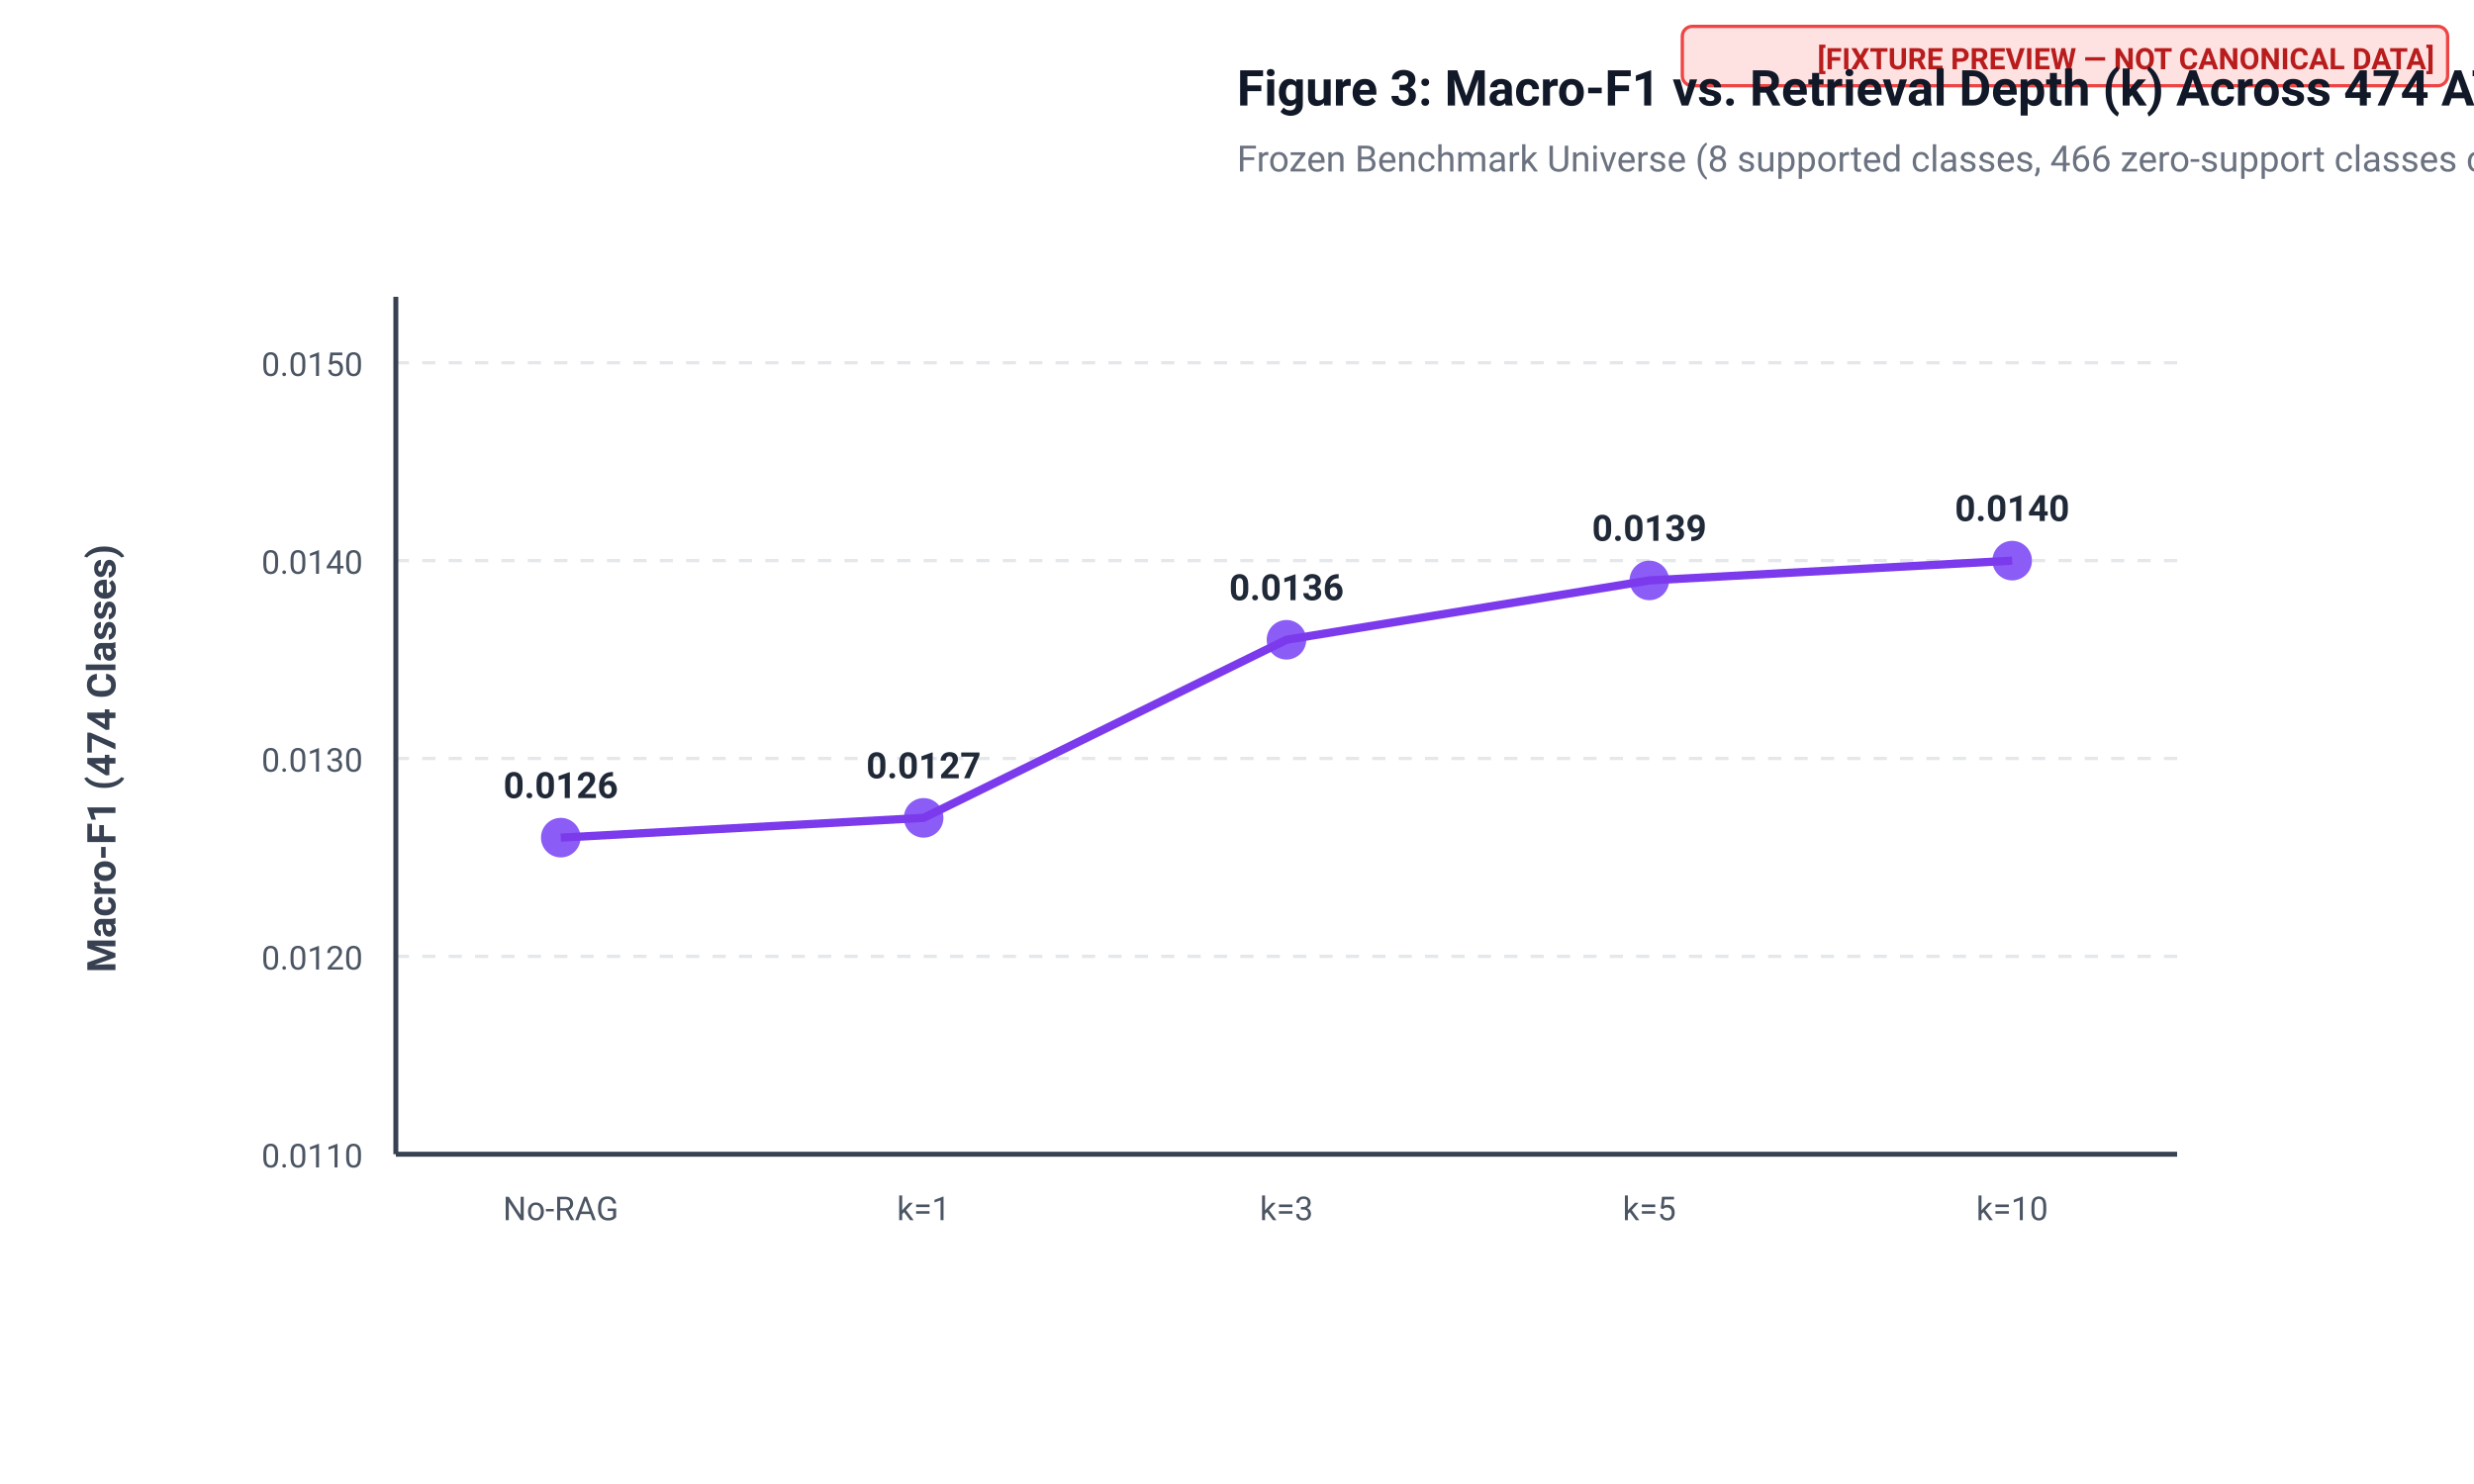
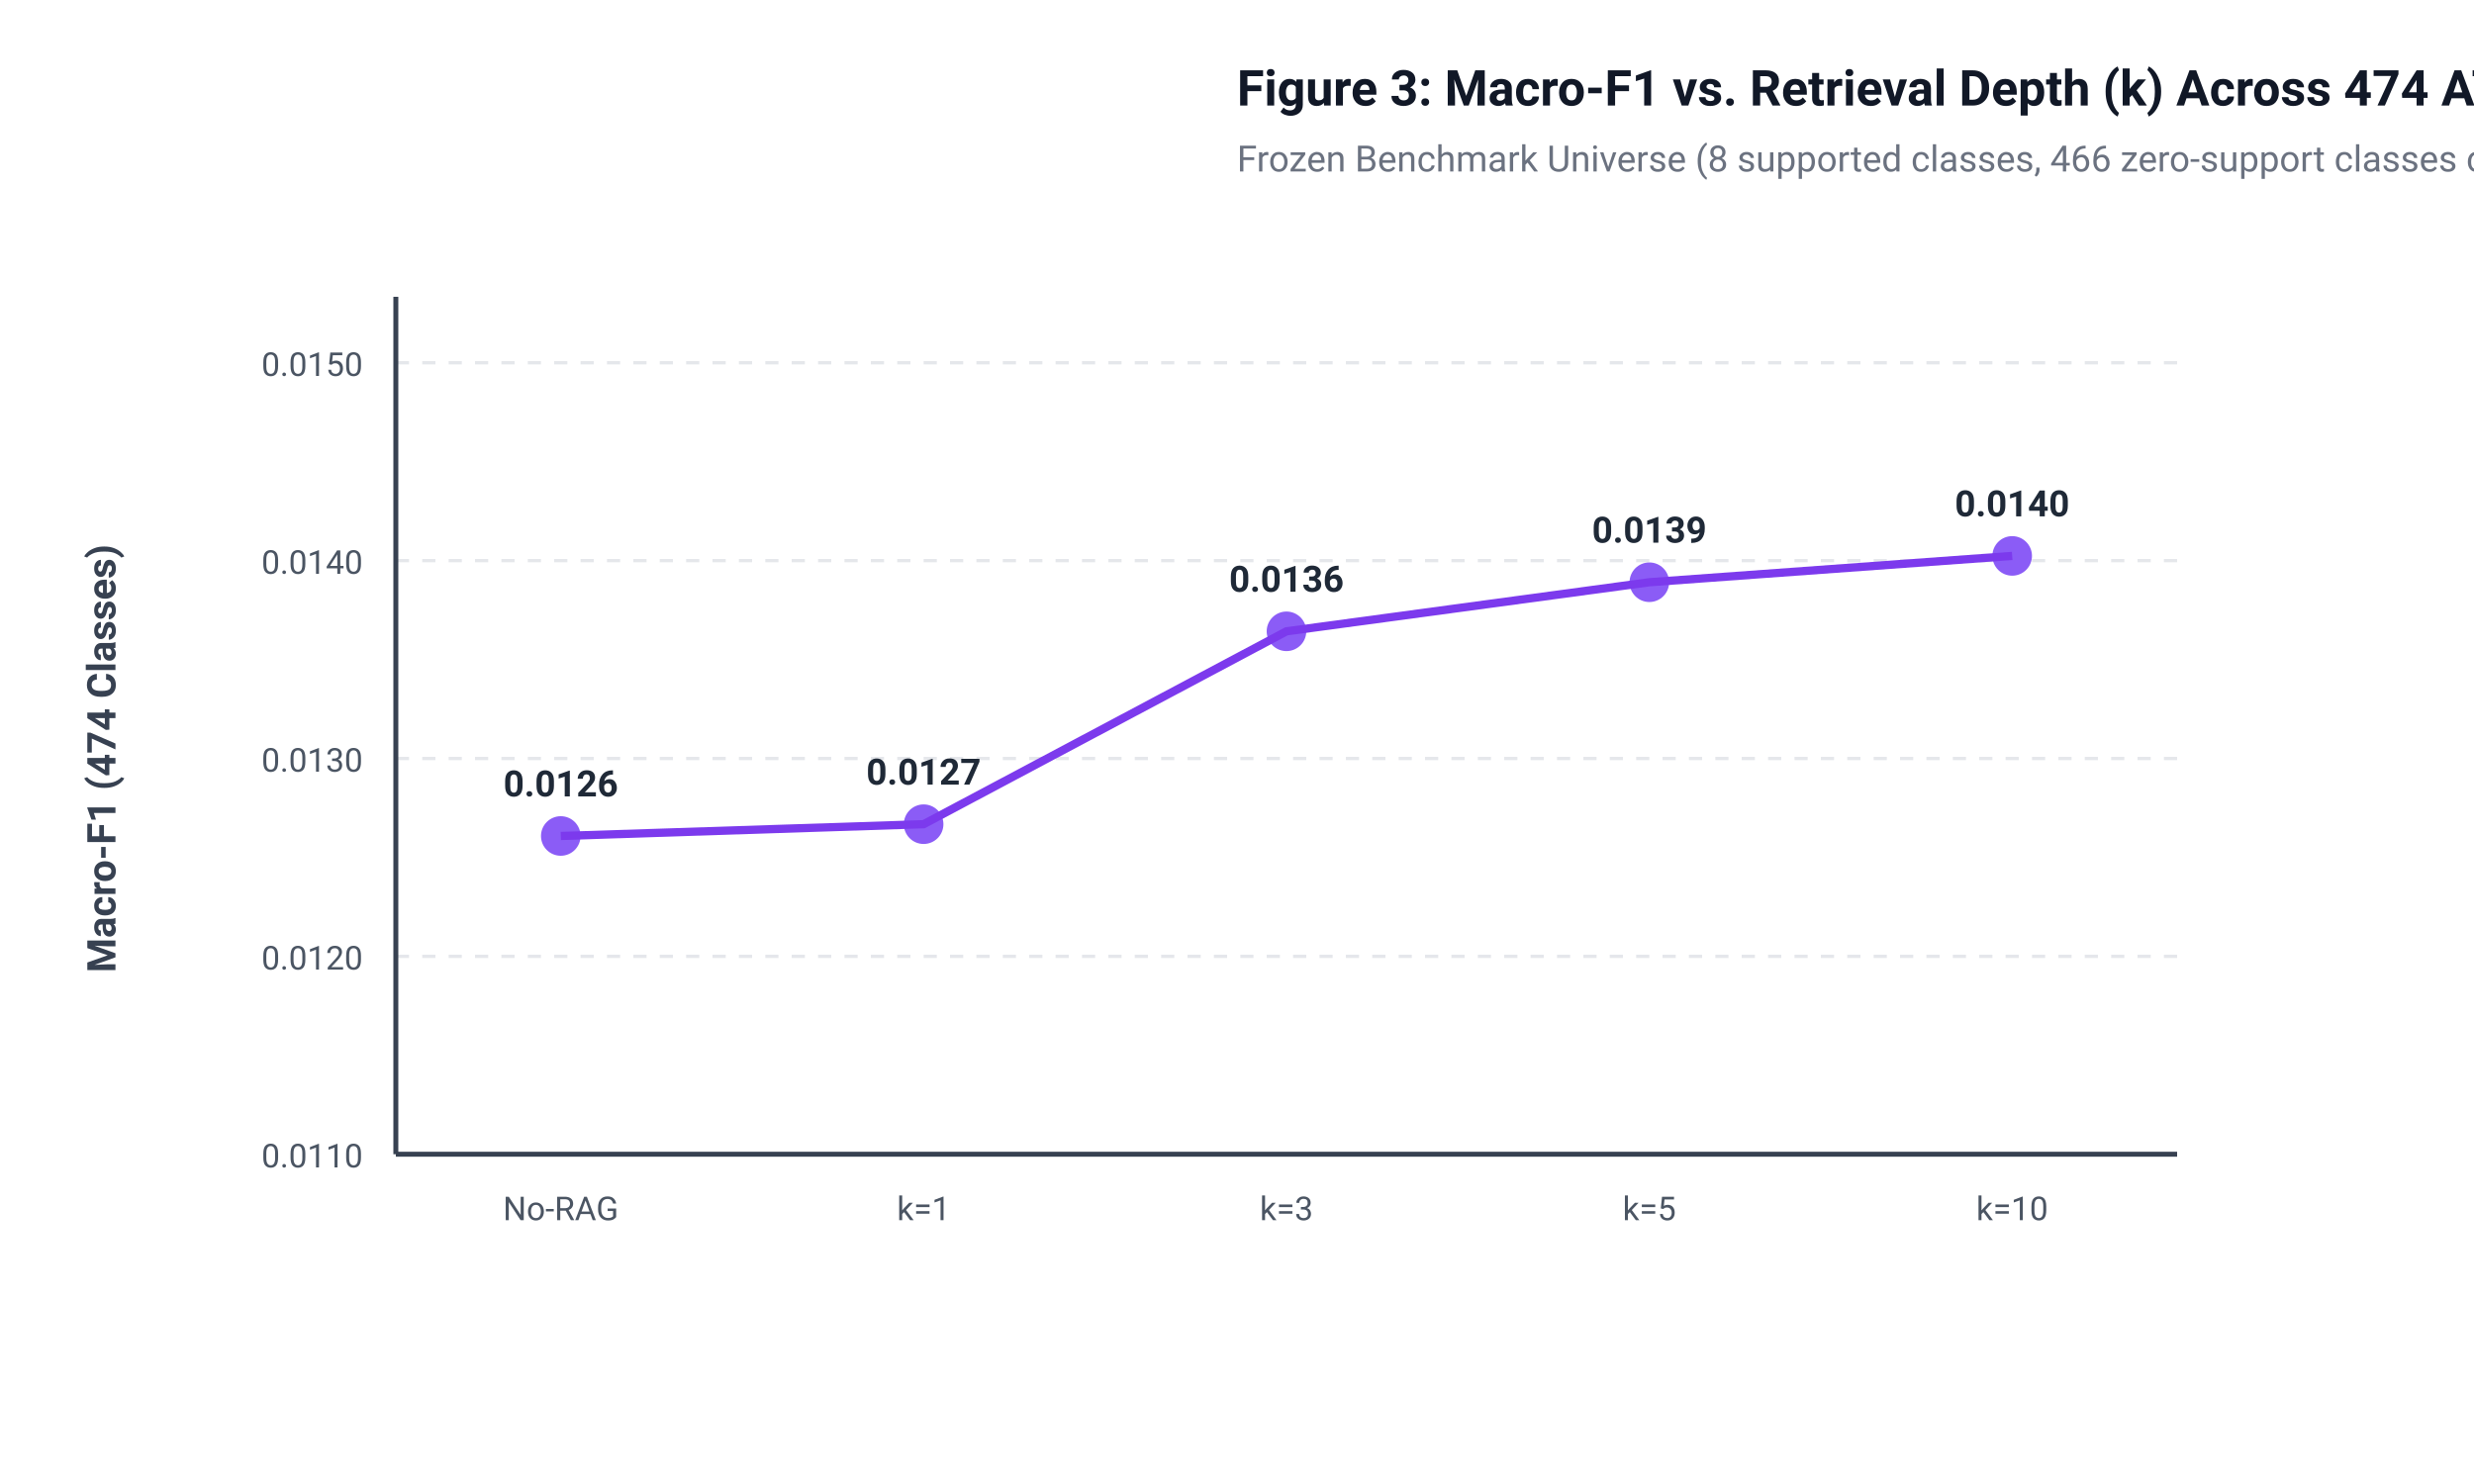
<svg xmlns="http://www.w3.org/2000/svg" viewBox="0 0 750 450" width="750" height="450">
  <defs>
    <style>
      .title { font-family: -apple-system, BlinkMacSystemFont, "Segoe UI", Roboto, Helvetica, Arial, sans-serif; font-size: 15px; font-weight: bold; fill: #111827; }
      .subtitle { font-family: -apple-system, BlinkMacSystemFont, "Segoe UI", Roboto, Helvetica, Arial, sans-serif; font-size: 11px; fill: #6b7280; }
      .axis-label { font-family: -apple-system, BlinkMacSystemFont, "Segoe UI", Roboto, Helvetica, Arial, sans-serif; font-size: 12px; font-weight: 600; fill: #374151; }
      .tick-label { font-family: -apple-system, BlinkMacSystemFont, "Segoe UI", Roboto, Helvetica, Arial, sans-serif; font-size: 10px; fill: #4b5563; text-anchor: middle; }
      .data-label { font-family: -apple-system, BlinkMacSystemFont, "Segoe UI", Roboto, Helvetica, Arial, sans-serif; font-size: 11px; font-weight: bold; fill: #1f2937; text-anchor: middle; }
      .grid-line { stroke: #e5e7eb; stroke-width: 1; stroke-dasharray: 4,4; }
      .legend-text { font-family: -apple-system, BlinkMacSystemFont, "Segoe UI", Roboto, Helvetica, Arial, sans-serif; font-size: 11px; fill: #374151; }
      .fixture-banner { font-family: -apple-system, BlinkMacSystemFont, "Segoe UI", Roboto, Helvetica, Arial, sans-serif; font-size: 9px; font-weight: bold; fill: #b91c1c; text-anchor: end; }
    </style>
  </defs>
  <rect width="100%" height="100%" fill="#ffffff" />
-   <rect x="510" y="8" width="232" height="18" rx="3" ry="3" fill="#fee2e2" stroke="#ef4444" stroke-width="1" />
-   <text x="738" y="21" class="fixture-banner">[FIXTURE PREVIEW — NOT CANONICAL DATA]</text>
  <text x="375" y="32" class="title">Figure 3: Macro-F1 vs. Retrieval Depth (k) Across 474 ATT&amp;CK Classes</text>
  <text x="375" y="52" class="subtitle">Frozen Benchmark Universe (8 supported classes, 466 zero-support classes contributing 0)</text>
  <line x1="120" y1="350" x2="660" y2="350" class="grid-line" />
  <text x="110" y="354" class="tick-label" style="text-anchor: end;">0.0110</text>
  <line x1="120" y1="290" x2="660" y2="290" class="grid-line" />
  <text x="110" y="294" class="tick-label" style="text-anchor: end;">0.0120</text>
  <line x1="120" y1="230" x2="660" y2="230" class="grid-line" />
  <text x="110" y="234" class="tick-label" style="text-anchor: end;">0.0130</text>
  <line x1="120" y1="170" x2="660" y2="170" class="grid-line" />
  <text x="110" y="174" class="tick-label" style="text-anchor: end;">0.0140</text>
  <line x1="120" y1="110" x2="660" y2="110" class="grid-line" />
  <text x="110" y="114" class="tick-label" style="text-anchor: end;">0.0150</text>
  <line x1="120" y1="90" x2="120" y2="350" stroke="#374151" stroke-width="1.5" />
  <line x1="120" y1="350" x2="660" y2="350" stroke="#374151" stroke-width="1.5" />
  <text x="35" y="230" class="axis-label" transform="rotate(-90 35 230)" text-anchor="middle">Macro-F1 (474 Classes)</text>
-   <circle cx="170" cy="254" r="6" fill="#8b5cf6" />
-   <text x="170" y="242" class="data-label">0.0126</text>
+   <circle cx="170" cy="253.498" r="6" fill="#8b5cf6" />
+   <text x="170" y="241.498" class="data-label">0.0126</text>
  <text x="170" y="370" class="tick-label">No-RAG</text>
-   <circle cx="280" cy="248.0" r="6" fill="#8b5cf6" />
-   <text x="280" y="236.0" class="data-label">0.0127</text>
+   <circle cx="280" cy="249.924" r="6" fill="#8b5cf6" />
+   <text x="280" y="237.924" class="data-label">0.0127</text>
  <text x="280" y="370" class="tick-label">k=1</text>
-   <circle cx="390" cy="194.0" r="6" fill="#8b5cf6" />
-   <text x="390" y="182.0" class="data-label">0.0136</text>
+   <circle cx="390" cy="191.438" r="6" fill="#8b5cf6" />
+   <text x="390" y="179.438" class="data-label">0.0136</text>
  <text x="390" y="370" class="tick-label">k=3</text>
-   <circle cx="500" cy="176.0" r="6" fill="#8b5cf6" />
-   <text x="500" y="164.0" class="data-label">0.0139</text>
+   <circle cx="500" cy="176.553" r="6" fill="#8b5cf6" />
+   <text x="500" y="164.553" class="data-label">0.0139</text>
  <text x="500" y="370" class="tick-label">k=5</text>
-   <circle cx="610" cy="170" r="6" fill="#8b5cf6" />
-   <text x="610" y="158" class="data-label">0.0140</text>
+   <circle cx="610" cy="168.572" r="6" fill="#8b5cf6" />
+   <text x="610" y="156.572" class="data-label">0.0140</text>
  <text x="610" y="370" class="tick-label">k=10</text>
-   <polyline points="170,254 280,248.0 390,194.0 500,176.0 610,170" fill="none" stroke="#7c3aed" stroke-width="2.5" />
+   <polyline points="170,253.498 280,249.924 390,191.438 500,176.553 610,168.572" fill="none" stroke="#7c3aed" stroke-width="2.5" />
</svg>
